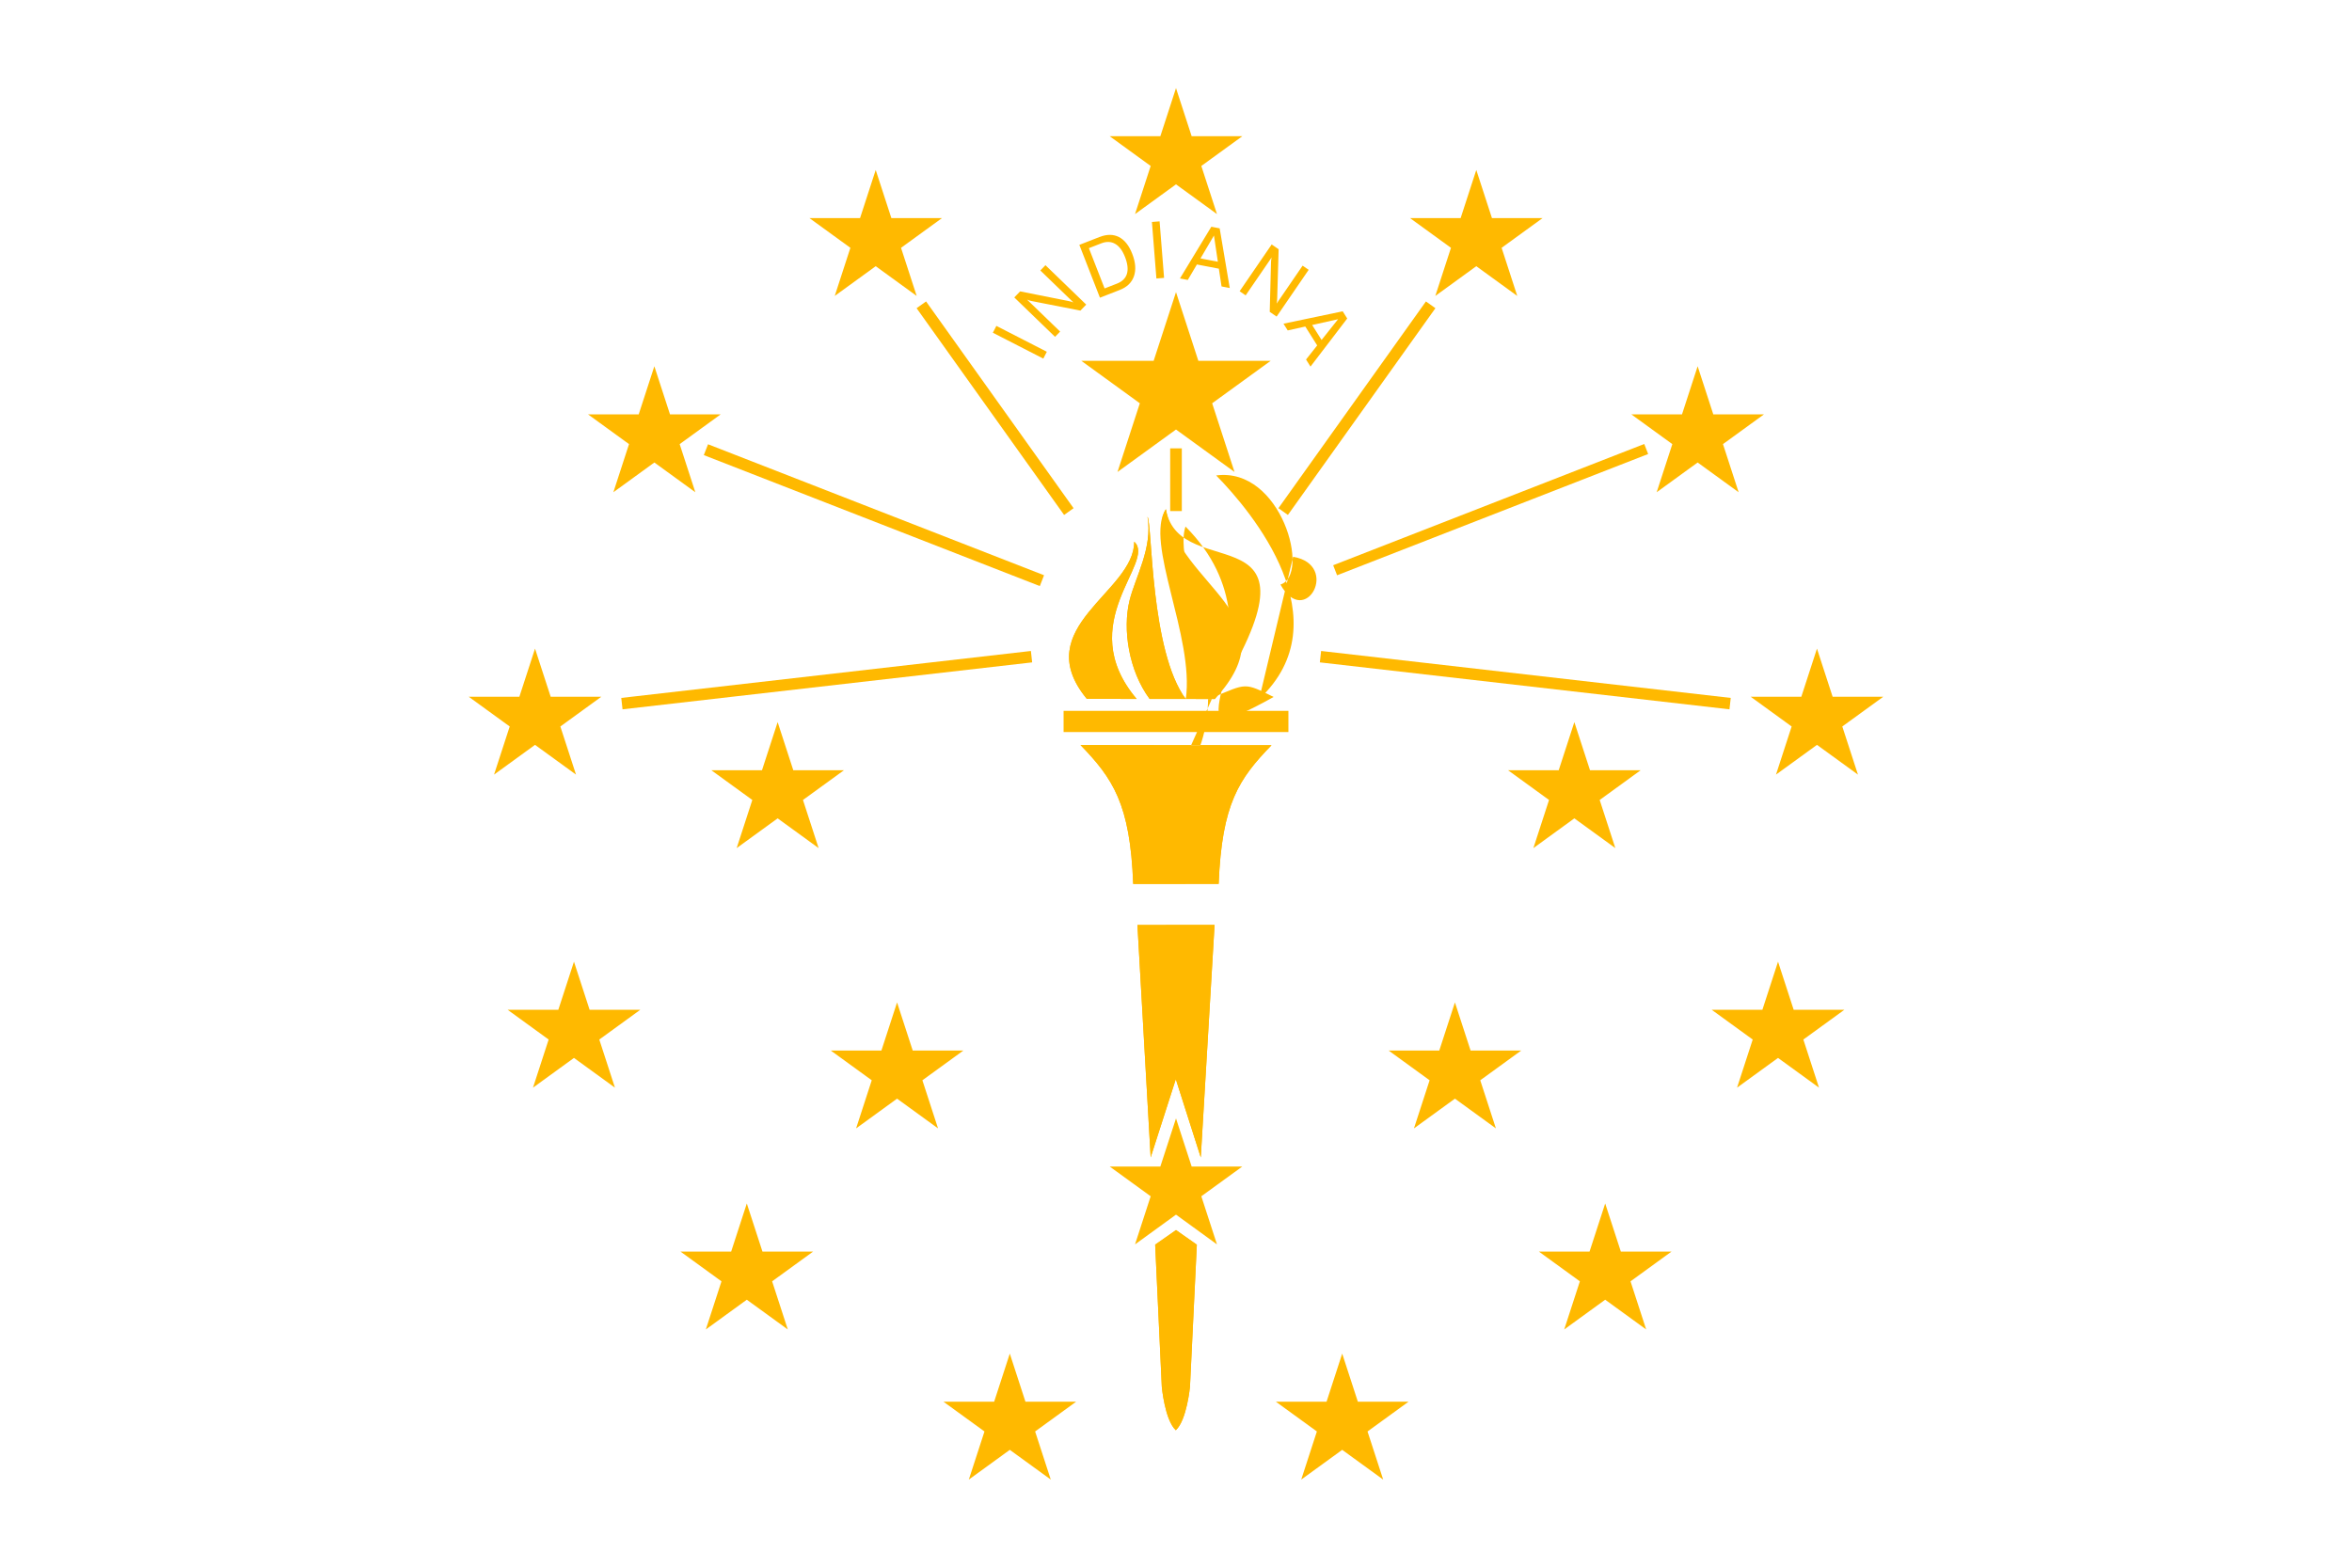
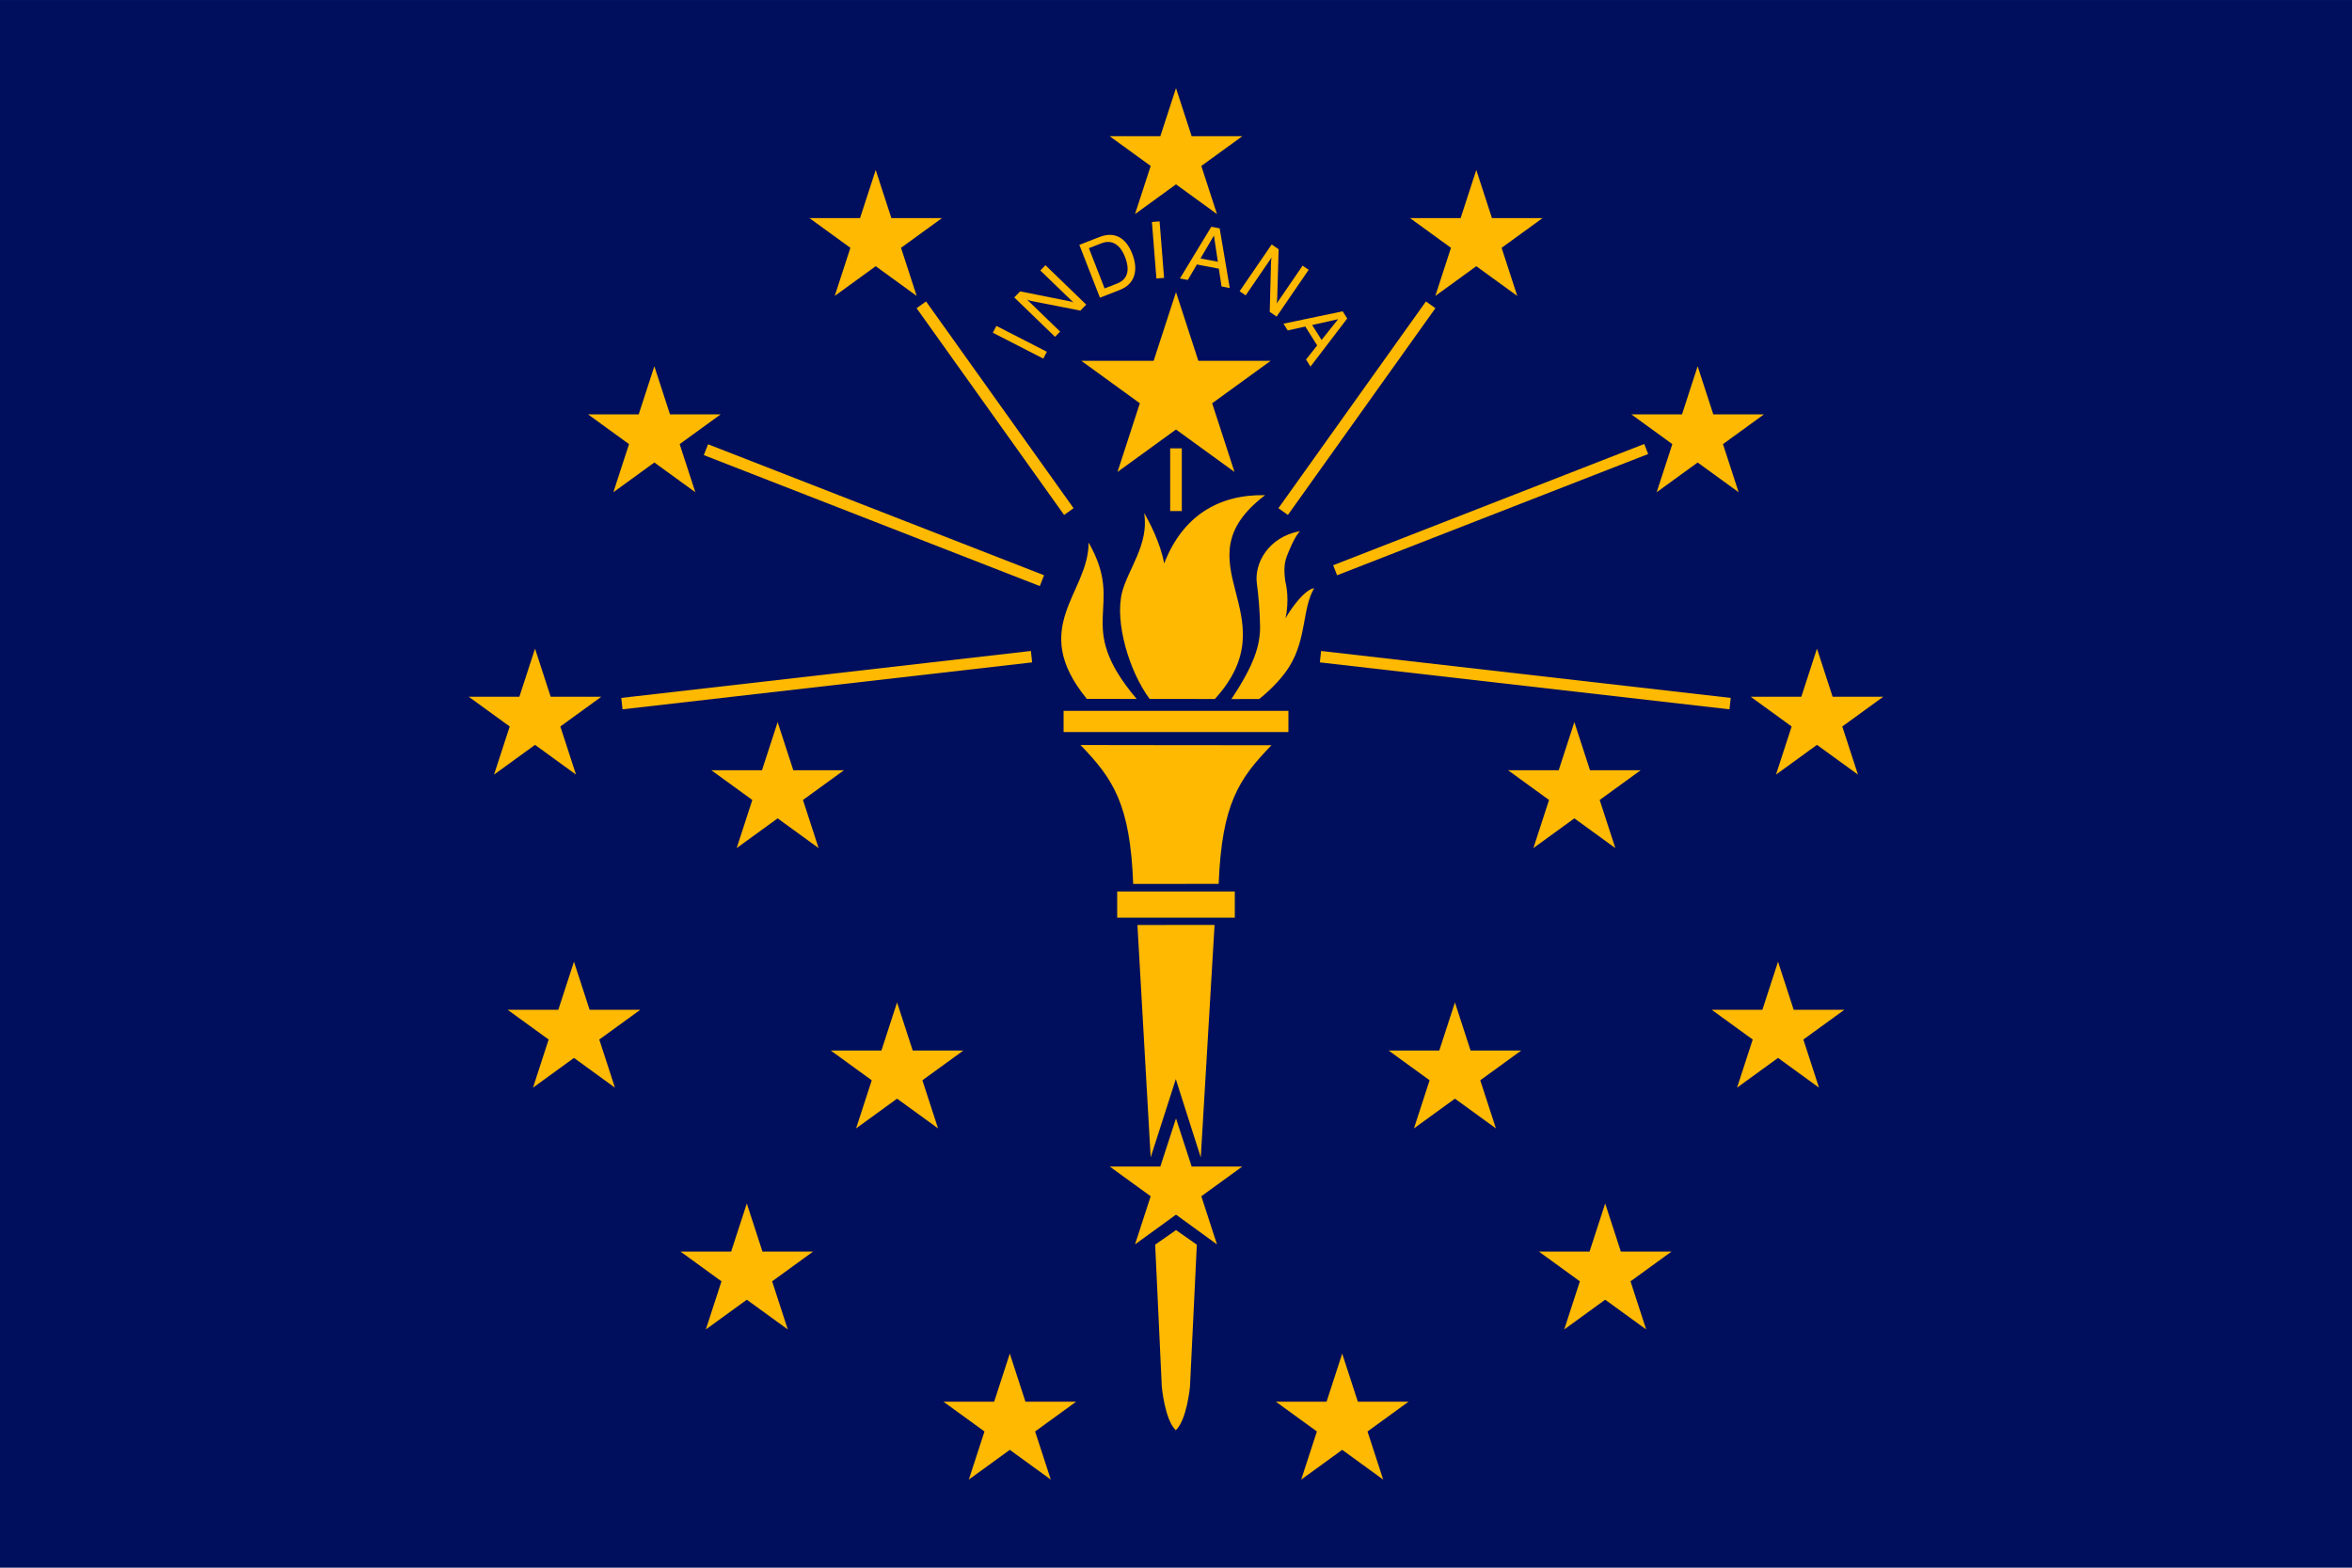
- <svg xmlns="http://www.w3.org/2000/svg" width="750" height="500" version="1.1" id="svg18">
-   <defs id="defs18" />
+ <svg xmlns="http://www.w3.org/2000/svg" width="750" height="500">
  <clipPath id="A">
-     <path d="M0 0h1000v666.667H0V0z" id="path1" />
+     <path d="M0 0h1000v666.667H0V0z" />
  </clipPath>
-   <path d="m 0.001,0.005 h 749.997 v 499.99 H 0.001 Z" opacity="0" fill="#000f5d" transform-origin="375px 250px" id="path2" style="display:inline" />
-   <g fill="#ffb900" id="g12" style="display:inline">
-     <path d="m 346.554,222.899 c -0.038,-0.045 -0.076,-0.1 -0.113,-0.154 -18.529,-22.737 15.31,-33.876 15.23,-49.963 7.236,6.442 -19.706,25.899 0.779,50.133 z m 20.031,0.013 c -6.639,-8.982 -8.68,-22.142 -6.391,-31.424 1.829,-7.413 7.412,-16.745 5.726,-26.678 1.544,2.562 0.864,42.912 12.202,58.162 8.256,-21.641 -13.314,-49.988 -6.353,-60.572 4.424,24.953 54.048,-1.548 15.625,60.538 z m 20.044,-0.421 c 10.951,-4.605 10.08,-4.864 19.505,-0.199 -41.15,22.904 8.005,-18.079 -28.106,-54.354 -4.96,14.791 21.918,59.302 -4.758,84.35 m 15.336,29.615 c 1.008,-25.563 6.477,-33.53 16.847,-44.221 -20.122,-0.048 -42.609,0.011 -60.906,-0.064 10.326,10.707 15.85,18.743 16.804,44.303 z m -13.667,62.282 7.961,24.97 4.397,-74.147 c -8.198,-0.028 -16.396,0.024 -24.594,0.012 l 4.22,74.119 z m 0.009,111.963 c 3.512,-3.257 4.509,-13.866 4.509,-13.866 l 2.185,-45.299 -6.635,-4.662 -6.649,4.647 2.115,45.31 c 0,0 0.942,10.579 4.459,13.873 z" id="path3" style="display:inline" />
-     <path stroke="null" d="m 356.245,284.33 h 37.509 v 8.35 h -37.509 z" opacity="0" id="path4" style="display:inline" />
-     <g fill-rule="evenodd" id="g10" style="display:inline">
-       <path d="m 344.811,115.084 h 23.062 L 375,93.176 l 7.127,21.908 h 23.062 l -18.658,13.539 7.127,21.907 -18.658,-13.539 -18.658,13.539 7.127,-21.907 z m 9.047,-71.637 h 16.151 L 375,28.099 l 4.991,15.348 h 16.151 L 383.075,52.933 388.066,68.28 375,58.795 361.934,68.28 366.925,52.933 Z m 95.756,26.107 h 16.151 l 4.991,-15.348 4.991,15.348 h 16.151 l -13.067,9.485 4.991,15.348 -13.066,-9.486 -13.066,9.486 4.991,-15.348 z m 70.587,62.608 h 16.151 l 4.99,-15.348 4.991,15.348 h 16.151 l -13.066,9.485 4.991,15.348 -13.067,-9.486 -13.066,9.486 4.991,-15.348 z m -181.047,94.561 h 71.692 v 6.756 h -71.692 z m 219.096,-4.504 h 16.151 l 4.991,-15.348 4.99,15.348 h 16.151 l -13.066,9.485 4.991,15.348 -13.066,-9.485 -13.067,9.485 4.991,-15.348 z m -12.417,99.846 h 16.151 l 4.99,-15.347 4.991,15.347 h 16.151 l -13.066,9.486 4.991,15.348 -13.067,-9.486 -13.066,9.486 4.991,-15.348 z m -55.115,77.118 16.151,0.001 4.991,-15.348 4.991,15.348 16.151,-0.001 -13.067,9.486 4.991,15.348 -13.066,-9.486 -13.066,9.486 4.991,-15.348 z m -83.862,47.884 h 16.151 l 4.991,-15.347 4.991,15.347 h 16.151 l -13.067,9.486 4.991,15.348 -13.066,-9.486 -13.066,9.486 4.991,-15.348 z m 35.947,-112.008 16.151,10e-4 4.991,-15.348 4.991,15.348 16.15,-10e-4 -13.066,9.486 4.991,15.348 -13.066,-9.486 -13.067,9.486 4.992,-15.348 z m 38.083,-89.399 h 16.151 l 4.99,-15.348 4.991,15.348 h 16.151 l -13.066,9.485 4.991,15.348 -13.067,-9.486 -13.066,9.486 4.991,-15.348 z M 353.858,372.054 h 16.151 l 4.991,-15.348 4.991,15.348 h 16.151 l -13.067,9.485 4.991,15.348 -13.066,-9.486 -13.066,9.486 4.991,-15.348 z m -53.472,-302.5 h -16.151 l -4.991,-15.348 -4.991,15.348 h -16.151 l 13.067,9.485 -4.991,15.348 13.066,-9.486 13.066,9.486 -4.991,-15.348 z m -70.587,62.608 h -16.151 l -4.99,-15.348 -4.991,15.348 h -16.151 l 13.066,9.485 -4.991,15.348 13.067,-9.486 13.066,9.486 -4.991,-15.348 z m -38.049,90.057 h -16.151 l -4.991,-15.348 -4.99,15.348 h -16.151 l 13.066,9.485 -4.991,15.348 13.066,-9.485 13.067,9.485 -4.991,-15.348 z m 12.417,99.846 h -16.151 l -4.99,-15.347 -4.991,15.347 h -16.151 l 13.066,9.486 -4.991,15.348 13.067,-9.486 13.066,9.486 -4.991,-15.348 z m 55.115,77.118 -16.151,0.001 -4.991,-15.348 -4.991,15.348 -16.151,-0.001 13.067,9.486 -4.991,15.348 13.066,-9.486 13.066,9.486 -4.991,-15.348 z m 83.862,47.884 h -16.151 l -4.991,-15.347 -4.991,15.347 H 300.86 l 13.067,9.486 -4.991,15.348 13.066,-9.486 13.066,9.486 -4.991,-15.348 z m -35.947,-112.008 -16.151,10e-4 -4.991,-15.348 -4.991,15.348 -16.15,-10e-4 13.066,9.486 -4.991,15.348 13.066,-9.486 13.066,9.486 -4.991,-15.348 z M 269.114,245.66 h -16.151 l -4.99,-15.348 -4.991,15.348 h -16.151 l 13.066,9.485 -4.991,15.348 13.067,-9.486 13.066,9.486 -4.991,-15.348 z m -71.006,-23.063 0.401,3.637 130.621,-14.974 -0.402,-3.638 z" clip-path="url(#A)" id="path5" style="display:inline" />
-       <path d="m 373.145,143 h 3.709 v 20 h -3.709 z" clip-path="url(#B)" id="path6" style="display:inline" />
-       <path d="m 292.282,98.296 3.02,-2.154 47.037,65.942 -3.02,2.154 z" clip-path="url(#C)" id="path7" style="display:inline" />
-       <path d="m 224.67,144.49 1.389,-3.439 106.626,43.079 -1.389,3.439 z" clip-path="url(#D)" transform="rotate(-0.7000002,278.6772,164.3104)" id="path8" style="display:inline" />
-       <path d="m 420.871,211.259 0.401,-3.637 130.621,14.974 -0.402,3.638 z" clip-path="url(#E)" transform="rotate(180,486.382,216.928)" id="path9" style="display:inline" />
-       <path d="m 407.661,162.084 3.02,2.154 47.037,-65.942 -3.02,-2.154 z" clip-path="url(#F)" transform="rotate(180,432.6895,130.19)" id="path10" style="display:inline" />
+   <path d="M.001.005h749.997v499.99H.001V.005z" opacity="NaN" fill="#000f5d" transform-origin="375px 250px" />
+   <g fill="#ffb900">
+     <path d="M346.554 222.899c-.038-.045-.076-.1-.113-.154-18.529-22.737.765-33.618.685-49.705 12.084 20.987-5.161 25.641 15.324 49.875l-15.896-.016zm20.031.013c-6.639-8.982-11.104-24.566-8.815-33.848 1.829-7.413 8.75-15.504 7.064-25.437 1.544 2.562 5.203 9.514 6.4 16.071 5.832-15.071 17.337-22.088 32.177-21.763-28.454 21.622 8.544 38.045-16.016 65.003l-20.81-.026zm26.083.038c7.478-11.212 9.199-17.426 9.141-23.205-.045-4.544-.543-10.22-1.013-13.512-.944-6.607 3.731-15.006 13.728-16.825-1.716 1.829-3.236 5.669-4.017 7.581-.926 2.268-1.218 4.561-.632 8.555 1.225 4.641.654 11.426-.896 14.413-1.483.409 6-12.009 10.061-12.329-3.813 6.541-2.322 15.766-7.793 24.794-2.014 3.324-5.474 7.131-9.725 10.527m-12.916 58.954c1.008-25.563 6.477-33.53 16.847-44.221-20.122-.048-42.609.011-60.906-.064 10.326 10.707 15.85 18.743 16.804 44.303l27.255-.018zm-13.667 62.282l7.961 24.97 4.397-74.147c-8.198-.028-16.396.024-24.594.012l4.22 74.119 8.016-24.954zm.009 111.963c3.512-3.257 4.509-13.866 4.509-13.866l2.185-45.299-6.635-4.662-6.649 4.647 2.115 45.31s.942 10.579 4.459 13.873l.016-.003z" />
+     <path stroke="null" d="M356.245 284.33h37.509v8.35h-37.509v-8.35z" opacity="NaN" />
+     <g fill-rule="evenodd">
+       <path d="M344.811 115.084h23.062L375 93.176l7.127 21.908h23.062l-18.658 13.539 7.127 21.907L375 136.991l-18.658 13.539 7.127-21.907-18.658-13.539zm9.047-71.637h16.151L375 28.099l4.991 15.348h16.151l-13.067 9.486 4.991 15.347L375 58.795l-13.066 9.485 4.991-15.347-13.067-9.486zm95.756 26.107h16.151l4.991-15.348 4.991 15.348h16.151l-13.067 9.485 4.991 15.348-13.066-9.486-13.066 9.486 4.991-15.348-13.067-9.485zm70.587 62.608h16.151l4.99-15.348 4.991 15.348h16.151l-13.066 9.485 4.991 15.348-13.067-9.486-13.066 9.486 4.991-15.348-13.066-9.485zm-181.047 94.561h71.692v6.756h-71.692v-6.756zm219.096-4.504h16.151l4.991-15.348 4.99 15.348h16.151l-13.066 9.485 4.991 15.348-13.066-9.485-13.067 9.485 4.991-15.348-13.066-9.485zm-12.417 99.846h16.151l4.99-15.347 4.991 15.347h16.151l-13.066 9.486 4.991 15.348-13.067-9.486-13.066 9.486 4.991-15.348-13.066-9.486zm-55.115 77.118l16.151.001 4.991-15.348 4.991 15.348 16.151-.001-13.067 9.486 4.991 15.348-13.066-9.486-13.066 9.486 4.991-15.348-13.067-9.486zm-83.862 47.884h16.151l4.991-15.347 4.991 15.347h16.151l-13.067 9.486 4.991 15.348-13.066-9.486-13.066 9.486 4.991-15.348-13.067-9.486zm35.947-112.008l16.151.001 4.991-15.348 4.991 15.348 16.15-.001-13.066 9.486 4.991 15.348-13.066-9.486-13.067 9.486 4.992-15.348-13.067-9.486zm38.083-89.399h16.151l4.99-15.348 4.991 15.348h16.151l-13.066 9.485 4.991 15.348-13.067-9.486-13.066 9.486 4.991-15.348-13.066-9.485zM353.858 372.054h16.151L375 356.706l4.991 15.348h16.151l-13.067 9.485 4.991 15.348L375 387.401l-13.066 9.486 4.991-15.348-13.067-9.485zm-53.472-302.5h-16.151l-4.991-15.348-4.991 15.348h-16.151l13.067 9.485-4.991 15.348 13.066-9.486 13.066 9.486-4.991-15.348 13.067-9.485zm-70.587 62.608h-16.151l-4.99-15.348-4.991 15.348h-16.151l13.066 9.485-4.991 15.348 13.067-9.486 13.066 9.486-4.991-15.348 13.066-9.485zm-38.049 90.057h-16.151l-4.991-15.348-4.99 15.348h-16.151l13.066 9.485-4.991 15.348 13.066-9.485 13.067 9.485-4.991-15.348 13.066-9.485zm12.417 99.846h-16.151l-4.99-15.347-4.991 15.347h-16.151l13.066 9.486-4.991 15.348 13.067-9.486 13.066 9.486-4.991-15.348 13.066-9.486zm55.115 77.118l-16.151.001-4.991-15.348-4.991 15.348-16.151-.001 13.067 9.486-4.991 15.348 13.066-9.486 13.066 9.486-4.991-15.348 13.067-9.486zm83.862 47.884h-16.151l-4.991-15.347-4.991 15.347H300.86l13.067 9.486-4.991 15.348 13.066-9.486 13.066 9.486-4.991-15.348 13.067-9.486zm-35.947-112.008l-16.151.001-4.991-15.348-4.991 15.348-16.15-.001 13.066 9.486-4.991 15.348 13.066-9.486 13.066 9.486-4.991-15.348 13.067-9.486zm-38.083-89.399h-16.151l-4.99-15.348-4.991 15.348h-16.151l13.066 9.485-4.991 15.348 13.067-9.486 13.066 9.486-4.991-15.348 13.066-9.485zm-71.006-23.063l.401 3.637L329.13 211.26l-.402-3.638-130.62 14.975z" clip-path="url(#A)" />
+       <path d="M373.145 143h3.709v20h-3.709v-20z" clip-path="url(#B)" />
+       <path d="M292.282 98.296l3.02-2.154 47.037 65.942-3.02 2.154-47.037-65.942z" clip-path="url(#C)" />
+       <path d="M224.67 144.49l1.389-3.439 106.626 43.079-1.389 3.439L224.67 144.49z" clip-path="url(#D)" transform="matrix(.999925 -.012217 .012217 .999925 -1.986479 3.416923)" />
+       <path d="M420.871 211.259l.401-3.637 130.621 14.974-.402 3.638-130.62-14.975z" clip-path="url(#E)" transform="matrix(-1 0 0 -1 972.764 433.856)" />
+       <path d="M407.661 162.084l3.02 2.154 47.037-65.942-3.02-2.154-47.037 65.942z" clip-path="url(#F)" transform="matrix(-1 0 0 -1 865.379 260.38)" />
    </g>
-     <path d="m 332.691,114.373 -16.091,-8.25 1.119,-2.185 16.092,8.251 z m 3.74,-6.942 -13,-12.567 1.868,-1.933 15.315,3.057 0.924,0.209 c 0.278,0.077 0.525,0.163 0.742,0.257 l -10.539,-10.187 1.63,-1.686 13,12.567 -1.851,1.916 -15.575,-3.053 c -0.238,-0.047 -0.476,-0.107 -0.714,-0.178 l -0.717,-0.266 10.539,10.188 z m 14.726,-29.815 -3.934,1.534 5.007,12.843 3.935,-1.534 c 1.685,-0.656 2.746,-1.698 3.182,-3.125 0.434,-1.433 0.233,-3.222 -0.602,-5.364 -0.801,-2.051 -1.851,-3.451 -3.154,-4.2 -1.303,-0.749 -2.78,-0.8 -4.434,-0.154 z m -0.411,17.328 -6.569,-16.847 6.416,-2.502 c 2.349,-0.916 4.418,-0.914 6.208,0.004 1.797,0.916 3.212,2.696 4.244,5.342 1.067,2.738 1.25,5.121 0.548,7.152 -0.697,2.019 -2.204,3.482 -4.523,4.386 z m 18.005,-6.124 -1.43,-18.027 2.448,-0.193 1.43,18.026 z m 14.062,-6.402 5.534,1.062 -1.245,-8.364 z m -6.552,6.394 10.002,-16.494 2.665,0.512 3.212,19.028 -2.616,-0.502 -0.864,-5.665 -6.993,-1.342 -2.91,4.941 z m 19.029,4.075 10.22,-14.918 2.218,1.52 -0.457,15.61 -0.053,0.946 c -0.028,0.288 -0.072,0.546 -0.129,0.775 l 8.285,-12.092 1.934,1.325 -10.221,14.918 -2.197,-1.506 0.409,-15.867 0.057,-0.734 0.143,-0.751 -8.286,12.092 z m 23.128,10.774 3.003,4.768 5.262,-6.619 z m -9.144,-0.423 18.881,-3.95 1.445,2.295 -11.713,15.338 -1.419,-2.256 3.552,-4.498 -3.794,-6.025 -5.598,1.246 z" id="path11" style="display:inline" />
-     <path d="m 425.34,180.891 1.286,3.184 98.714,-39.882 -1.286,-3.184 z" fill-rule="evenodd" clip-path="url(#G)" transform="rotate(-179.3,475.34,162.542)" id="path12" style="display:inline" />
-     <path d="m 346.554,222.899 c -0.038,-0.045 -0.076,-0.1 -0.113,-0.154 -18.529,-22.737 15.31,-33.876 15.23,-49.963 7.236,6.442 -19.706,25.899 0.779,50.133 z m 20.031,0.013 c -6.639,-8.982 -8.68,-22.142 -6.391,-31.424 1.829,-7.413 7.412,-16.745 5.726,-26.678 1.544,2.562 0.864,42.912 12.202,58.162 2.823,-19.83 -13.314,-49.988 -6.353,-60.572 4.424,24.953 40.298,33.807 15.625,60.538 z m 45.761,-45.335 c 15.084,2.552 3.899,23.12 -4.038,8.856 9.745,-2.967 0.301,-37.558 -20.5,-34.795 11.427,11.618 40.436,46.308 13.715,71.311 m -12.916,58.954 c 1.008,-25.563 6.477,-33.53 16.847,-44.221 -20.122,-0.048 -42.609,0.011 -60.906,-0.064 10.326,10.707 15.85,18.743 16.804,44.303 z m -13.667,62.282 7.961,24.97 4.397,-74.147 c -8.198,-0.028 -16.396,0.024 -24.594,0.012 l 4.22,74.119 z m 0.009,111.963 c 3.512,-3.257 4.509,-13.866 4.509,-13.866 l 2.185,-45.299 -6.635,-4.662 -6.649,4.647 2.115,45.31 c 0,0 0.942,10.579 4.459,13.873 z" id="path19" />
+     <path d="M332.691 114.373l-16.091-8.25 1.119-2.185 16.092 8.251-1.12 2.184zm3.74-6.942l-13-12.567 1.868-1.933 15.315 3.057.924.209c.278.077.525.163.742.257l-10.539-10.187 1.63-1.686 13 12.567-1.851 1.916-15.575-3.053c-.238-.047-.476-.107-.714-.178l-.717-.266 10.539 10.188-1.622 1.676zm14.726-29.815l-3.934 1.534 5.007 12.843 3.935-1.534c1.685-.656 2.746-1.698 3.182-3.125.434-1.433.233-3.222-.602-5.364-.801-2.051-1.851-3.451-3.154-4.2s-2.78-.8-4.434-.154zm-.411 17.328l-6.569-16.847 6.416-2.502c2.349-.916 4.418-.914 6.208.004 1.797.916 3.212 2.696 4.244 5.342 1.067 2.738 1.25 5.121.548 7.152-.697 2.019-2.204 3.482-4.523 4.386l-6.324 2.465zm18.005-6.124l-1.43-18.027 2.448-.193 1.43 18.026-2.448.194zm14.062-6.402l5.534 1.062-1.245-8.364-4.289 7.302zm-6.552 6.394l10.002-16.494 2.665.512 3.212 19.028-2.616-.502-.864-5.665-6.993-1.342-2.91 4.941-2.496-.478zm19.029 4.075l10.22-14.918 2.218 1.52-.457 15.61-.053.946c-.028.288-.072.546-.129.775l8.285-12.092 1.934 1.325-10.221 14.918-2.197-1.506.409-15.867.057-.734.143-.751-8.286 12.092-1.923-1.318zm23.128 10.774l3.003 4.768 5.262-6.619-8.265 1.851zm-9.144-.423l18.881-3.95 1.445 2.295-11.713 15.338-1.419-2.256 3.552-4.498-3.794-6.025-5.598 1.246-1.354-2.15z" />
+     <path d="M425.34 180.891l1.286 3.184 98.714-39.882-1.286-3.184-98.714 39.882z" fill-rule="evenodd" clip-path="url(#G)" transform="matrix(-.999925 -.012217 .012217 -.999925 948.6585 330.8791)" />
  </g>
  <clipPath id="B">
-     <path d="M0 29.374h1000v533.334H0V29.374z" id="path13" />
+     <path d="M0 29.374h1000v533.334H0V29.374z" />
  </clipPath>
  <clipPath id="C">
-     <path d="M-4750.3-284.64H8745.78v1815.89H-4750.3V-284.64z" id="path14" />
+     <path d="M-4750.3-284.64H8745.78v1815.89H-4750.3V-284.64z" />
  </clipPath>
  <clipPath id="D">
-     <path d="M-10642-123.22h29122.2v1240.48H-10642V-123.22z" id="path15" />
+     <path d="M-10642-123.22h29122.2v1240.48H-10642V-123.22z" />
  </clipPath>
  <clipPath id="E">
-     <path d="M222.763 0h999.997v666.667H222.763V0z" id="path16" />
+     <path d="M222.763 0h999.997v666.667H222.763V0z" />
  </clipPath>
  <clipPath id="F">
-     <path d="M-4634.9-284.64H8861.16v1815.89H-4634.9V-284.64z" id="path17" />
+     <path d="M-4634.9-284.64H8861.16v1815.89H-4634.9V-284.64z" />
  </clipPath>
  <clipPath id="G">
-     <path d="M-9635-103.65h26961.3v1148.43H-9635V-103.65z" id="path18" />
+     <path d="M-9635-103.65h26961.3v1148.43H-9635V-103.65z" />
  </clipPath>
</svg>
